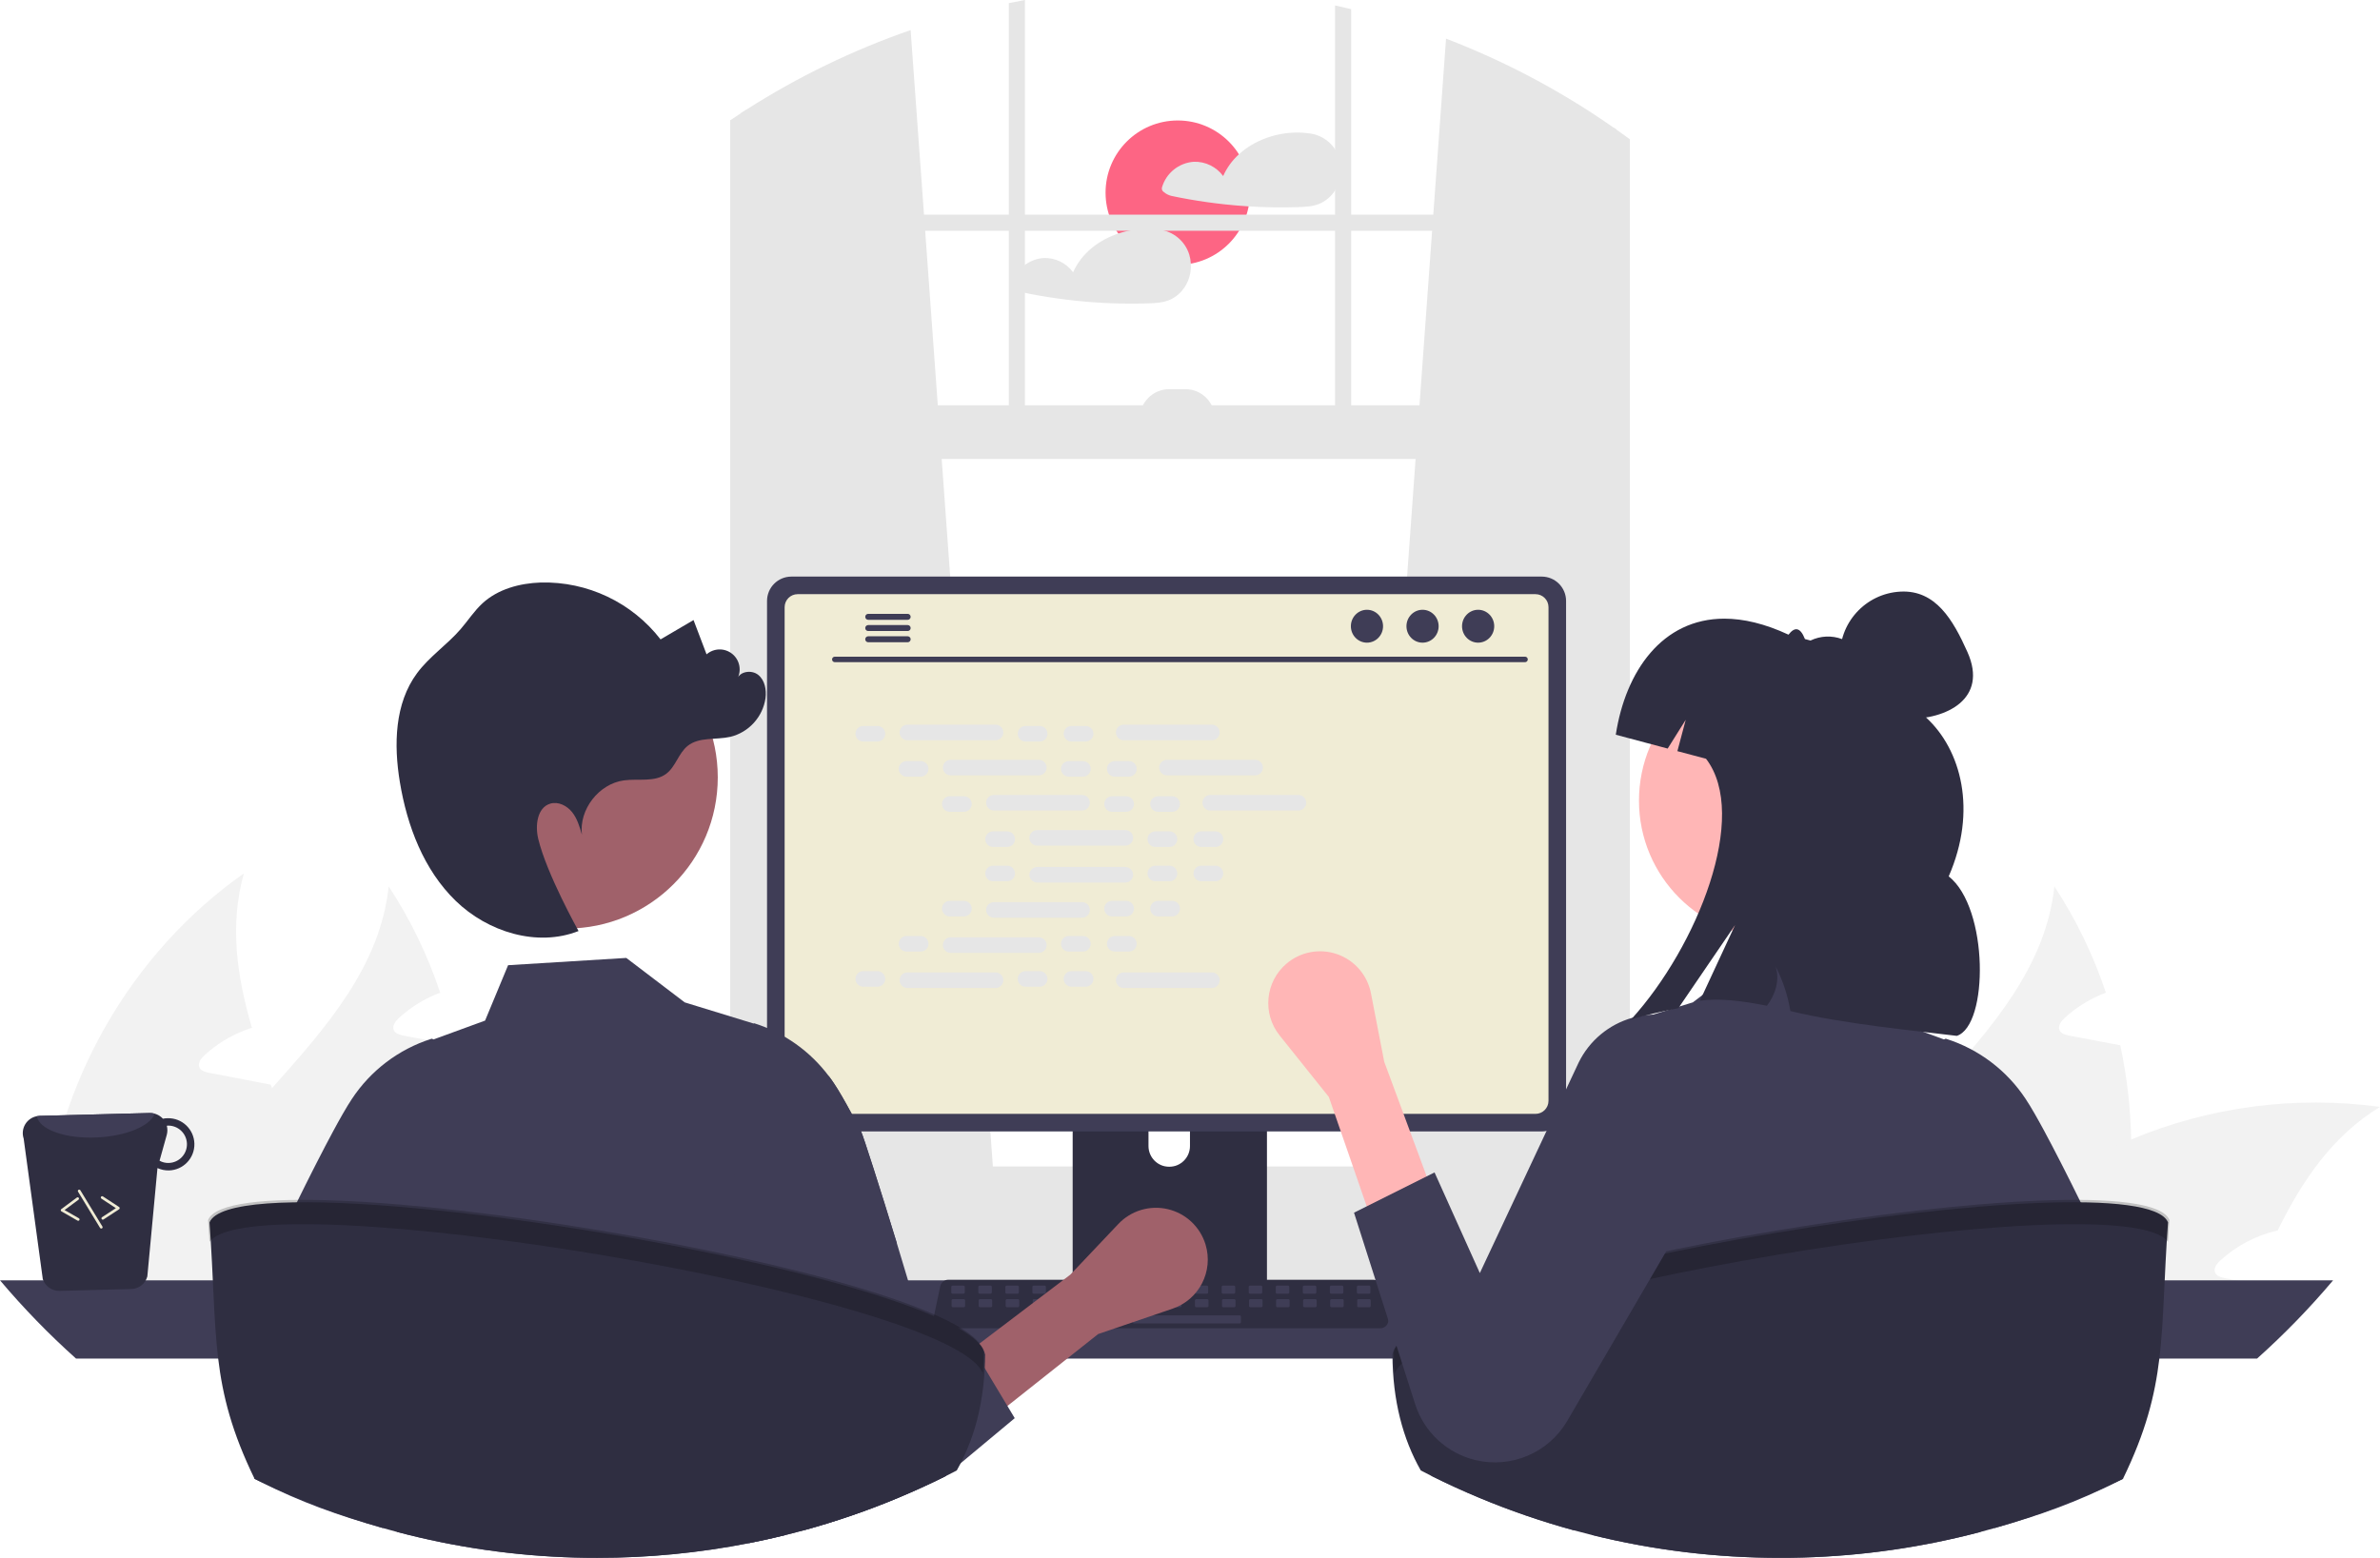
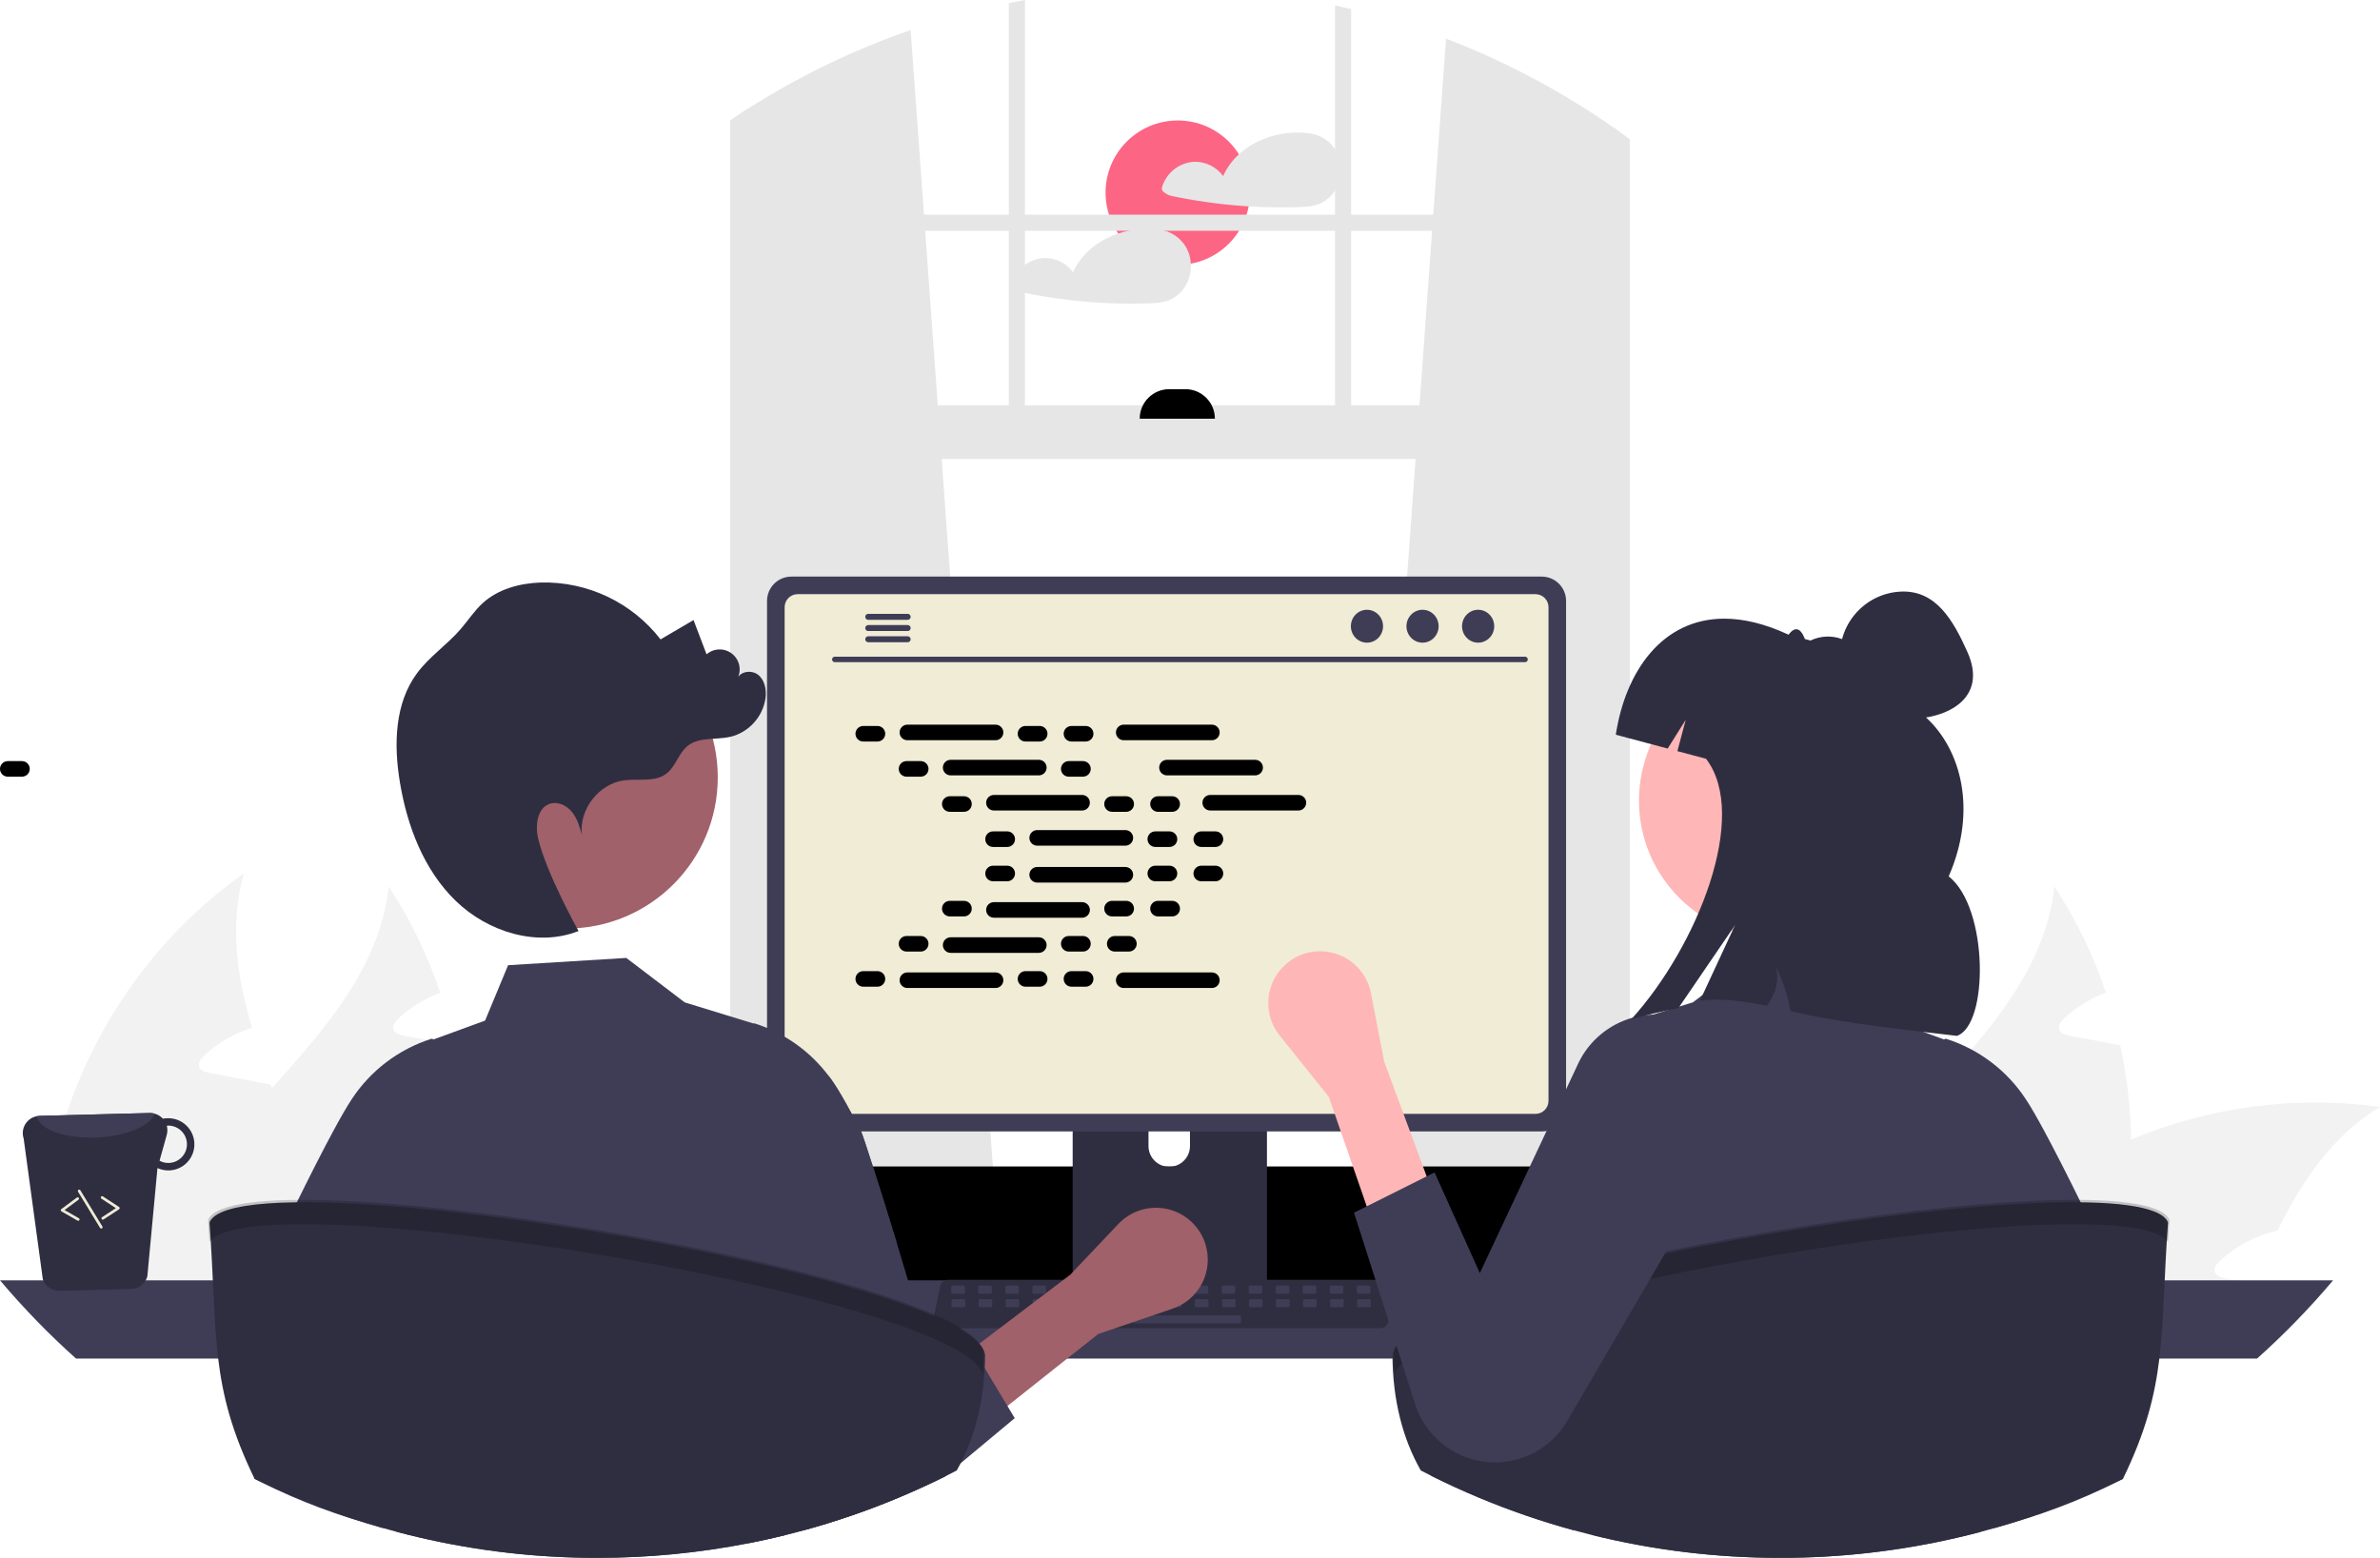
<svg xmlns="http://www.w3.org/2000/svg" data-name="Layer 1" width="880.16" height="576.272" viewBox="0 0 880.16 576.272">
  <circle cx="435.555" cy="71.266" r="26.701" fill="#fd6584" />
  <path d="M655.233,220.487a13.235,13.235,0,0,0-11.17-9.29,1.081,1.081,0,0,0-.18,0,1.418,1.418,0,0,0-.22-.05c-8.94-1.16-18.88,1.66-25.57,7.8a23.958,23.958,0,0,0-5.83,8.04,12.917,12.917,0,0,0-10.83-5.28,13.184,13.184,0,0,0-11.8,9.51,1.526,1.526,0,0,0,.69,1.69,6.673,6.673,0,0,0,2.79,1.42c2.21.47,4.44.9,6.67,1.29q6.54,1.14,13.15,1.85,4.365.465,8.75.74c6.04.38,12.11.47,18.16.28,3-.1,5.88-.2,8.62-1.52a12.798,12.798,0,0,0,4.95-4.31A14.548,14.548,0,0,0,655.233,220.487Z" transform="translate(-159.9199 -161.8639)" fill="#e6e6e6" />
  <path d="M600.303,259.387a13.652,13.652,0,0,0-.56-3.3,13.26,13.26,0,0,0-11.18-9.29.965.965,0,0,0-.17,0,1.887,1.887,0,0,0-.23-.05,33.194,33.194,0,0,0-14.69,1.51c-7.26,2.43-13.63,7.33-16.7,14.33a12.922,12.922,0,0,0-10.84-5.28,13.183,13.183,0,0,0-11.8,9.51,1.555,1.555,0,0,0,.69,1.69,6.733,6.733,0,0,0,2.79,1.42c2.22.47,4.44.9,6.68,1.29q6.54,1.14,13.14,1.85a195.164,195.164,0,0,0,26.92,1.02c2.99-.1,5.88-.2,8.62-1.52a12.77,12.77,0,0,0,4.94-4.31A14.265,14.265,0,0,0,600.303,259.387Z" transform="translate(-159.9199 -161.8639)" fill="#e6e6e6" />
  <path d="M948.052,583.375a171.855,171.855,0,0,1-7.443,53.773c-.186.633-.41,1.265-.633,1.898H830.422a98.322,98.322,0,0,1,7.406-22.328c9.117-19.351,24.002-35.911,38.701-52.359,20.244-22.663,40.004-45.139,43.13-74.612a169.258,169.258,0,0,1,19.053,39.334,46.231,46.231,0,0,0-15.294,9.378c-1.228,1.154-2.531,2.828-1.898,4.428.595,1.34,2.233,1.786,3.684,2.084,3.498.67,6.996,1.34,10.494,1.972,2.754.558,5.545,1.079,8.336,1.6A182.729,182.729,0,0,1,948.052,583.375Z" transform="translate(-159.9199 -161.8639)" fill="#f2f2f2" />
  <path d="M1040.08,571.318c-17.565,10.68-28.729,27.203-37.846,45.697a46.743,46.743,0,0,0-21.249,11.164c-1.265,1.154-2.568,2.828-1.898,4.428.558,1.34,2.233,1.786,3.684,2.084,3.461.67,6.996,1.34,10.457,1.972-.335.782-.67,1.6-1.005,2.382H876.12A164.174,164.174,0,0,1,893.573,619.1c1.377-1.377,2.791-2.679,4.242-4.019a173.653,173.653,0,0,1,50.238-31.706A176.734,176.734,0,0,1,1040.08,571.318Z" transform="translate(-159.9199 -161.8639)" fill="#f2f2f2" />
  <path d="M895.47,639.046H792.093a167.932,167.932,0,0,1,.149-24.858c4.131-51.094,31.929-99.768,73.868-129.241-5.359,19.09-2.605,38.069,2.977,57.122-.781.261-1.563.484-2.27.781a46.236,46.236,0,0,0-15.294,9.378c-1.228,1.154-2.53,2.828-1.898,4.428.558,1.34,2.233,1.786,3.684,2.084,3.498.67,6.996,1.34,10.457,1.972,2.791.558,5.582,1.079,8.373,1.637,1.302.223,2.605.484,3.907.744.186.447.298.856.484,1.265,6.55,18.048,13.694,36.245,17.044,54.74a127.778,127.778,0,0,1,1.712,14.029C895.396,635.102,895.47,637.074,895.47,639.046Z" transform="translate(-159.9199 -161.8639)" fill="#f2f2f2" />
  <path d="M332.052,583.375a171.855,171.855,0,0,1-7.443,53.773c-.186.633-.41,1.265-.633,1.898H214.422a98.322,98.322,0,0,1,7.406-22.328c9.117-19.351,24.002-35.911,38.701-52.359,20.244-22.663,40.004-45.139,43.13-74.612a169.258,169.258,0,0,1,19.053,39.334,46.231,46.231,0,0,0-15.294,9.378c-1.228,1.154-2.531,2.828-1.898,4.428.595,1.34,2.233,1.786,3.684,2.084,3.498.67,6.996,1.34,10.494,1.972,2.754.558,5.545,1.079,8.336,1.6A182.729,182.729,0,0,1,332.052,583.375Z" transform="translate(-159.9199 -161.8639)" fill="#f2f2f2" />
  <path d="M424.08,571.318c-17.565,10.68-28.729,27.203-37.846,45.697a46.743,46.743,0,0,0-21.249,11.164c-1.265,1.154-2.568,2.828-1.898,4.428.558,1.34,2.233,1.786,3.684,2.084,3.461.67,6.996,1.34,10.457,1.972-.335.782-.67,1.6-1.005,2.382H260.12A164.174,164.174,0,0,1,277.573,619.1c1.377-1.377,2.791-2.679,4.242-4.019a173.653,173.653,0,0,1,50.238-31.706A176.734,176.734,0,0,1,424.08,571.318Z" transform="translate(-159.9199 -161.8639)" fill="#f2f2f2" />
  <path d="M279.47,639.046H176.093a167.932,167.932,0,0,1,.149-24.858c4.131-51.094,31.929-99.768,73.868-129.241-5.359,19.09-2.605,38.069,2.977,57.122-.781.261-1.563.484-2.27.781a46.236,46.236,0,0,0-15.294,9.378c-1.228,1.154-2.53,2.828-1.898,4.428.558,1.34,2.233,1.786,3.684,2.084,3.498.67,6.996,1.34,10.457,1.972,2.791.558,5.582,1.079,8.373,1.637,1.302.223,2.605.484,3.907.744.186.447.298.856.484,1.265,6.55,18.048,13.694,36.245,17.044,54.74a127.778,127.778,0,0,1,1.712,14.029C279.396,635.102,279.47,637.074,279.47,639.046Z" transform="translate(-159.9199 -161.8639)" fill="#f2f2f2" />
  <path d="M664.33,595.644l92.37,8.2.99.09v-394.14q-.495-.345-.99-.69a288.323,288.323,0,0,0-62.01-32.94l-4.72,65.1-.43,5.96-4.67,64.56-1.44,19.86-18.93,261.7Z" transform="translate(-159.9199 -161.8639)" fill="#e6e6e6" />
  <path d="M435.9,202.454c-.66.42-1.32.84-1.98,1.28v400.2l1.98-.18,91.37-8.11-.17-2.3-18.93-261.7-1.44-19.86-4.67-64.56-.43-5.96-4.95-68.27A287.687,287.687,0,0,0,435.9,202.454Z" transform="translate(-159.9199 -161.8639)" fill="#e6e6e6" />
  <path d="M433.92,203.734c-1.33.86-2.66,1.74-3.97,2.63v403.03c0,10.07,5.97,18.51,13.95,20.66a15.249,15.249,0,0,0,4,.53h296.8a15.118,15.118,0,0,0,3.99-.53,17.06,17.06,0,0,0,7.78-4.66,22.919,22.919,0,0,0,6.18-16v-396.02c-1.64-1.21-3.29-2.41-4.96-3.58q-.495-.345-.99-.69v400.29a16.108,16.108,0,0,1-.46,3.85c-1.41,5.95-6.06,10.31-11.54,10.31h-296.8c-6.62,0-12-6.35-12-14.16v-406.94C435.24,202.874,434.58,203.294,433.92,203.734Z" transform="translate(-159.9199 -161.8639)" fill="#e6e6e6" />
  <rect x="273.003" y="79.404" width="326.752" height="5.959" fill="#e6e6e6" />
  <path d="M659.6,165.254c-1.98-.49-3.96-.95-5.96-1.38v161.81h5.96Z" transform="translate(-159.9199 -161.8639)" fill="#e6e6e6" />
  <path d="M538.96,161.864c-1.99.37-3.98.75-5.96,1.16v162.66h5.96Z" transform="translate(-159.9199 -161.8639)" fill="#e6e6e6" />
-   <path d="M368.86,620.154a26.711,26.711,0,0,0,1.93,9.98,25.54,25.54,0,0,0,1.75,3.56,27.096,27.096,0,0,0,3.02,4.18,26.76,26.76,0,0,0,20.12,9.11h391.31a26.82,26.82,0,0,0,0-53.64h-391.31A26.846,26.846,0,0,0,368.86,620.154Z" transform="translate(-159.9199 -161.8639)" fill="#e6e6e6" />
+   <path d="M368.86,620.154a26.711,26.711,0,0,0,1.93,9.98,25.54,25.54,0,0,0,1.75,3.56,27.096,27.096,0,0,0,3.02,4.18,26.76,26.76,0,0,0,20.12,9.11h391.31a26.82,26.82,0,0,0,0-53.64h-391.31A26.846,26.846,0,0,0,368.86,620.154Z" transform="translate(-159.9199 -161.8639)" fill="black" />
  <rect x="432.923" y="311.783" width="324.766" height="19.863" transform="translate(1030.691 481.5651) rotate(-180)" fill="#e6e6e6" />
-   <path d="M581.401,305.824h27.809a0,0,0,0,1,0,0v0A10.925,10.925,0,0,1,598.285,316.749h-5.959a10.925,10.925,0,0,1-10.925-10.925v0A0,0,0,0,1,581.401,305.824Z" transform="translate(1030.691 460.7086) rotate(-180)" fill="#e6e6e6" />
+   <path d="M581.401,305.824h27.809a0,0,0,0,1,0,0v0A10.925,10.925,0,0,1,598.285,316.749h-5.959a10.925,10.925,0,0,1-10.925-10.925v0A0,0,0,0,1,581.401,305.824Z" transform="translate(1030.691 460.7086) rotate(-180)" fill="black" />
  <path d="M159.92,635.474a289.004,289.004,0,0,0,28.12,28.95h806.58a289.004,289.004,0,0,0,28.12-28.95Z" transform="translate(-159.9199 -161.8639)" fill="#3f3d56" />
  <path d="M556.61,538.664v102.56h71.85v-102.56a3.448,3.448,0,0,0-2.43-3.3,3.175,3.175,0,0,0-1.03-.16H560.08A3.463,3.463,0,0,0,556.61,538.664Zm28.04,35.24a7.67,7.67,0,0,1,15.34,0v11.9a7.67,7.67,0,0,1-15.34,0Z" transform="translate(-159.9199 -161.8639)" fill="#2f2e41" />
  <path d="M556.39,637.944v9.89a1.946,1.946,0,0,0,1.93,1.94h68.43a1.94,1.94,0,0,0,1.93-1.94v-9.89Z" transform="translate(-159.9199 -161.8639)" fill="#3f3d56" />
  <path d="M443.58,384.144v187.26a9.007,9.007,0,0,0,9,9h277.5a9.007,9.007,0,0,0,9-9V384.144a9.011,9.011,0,0,0-9-8.99h-277.5A9.012,9.012,0,0,0,443.58,384.144Z" transform="translate(-159.9199 -161.8639)" fill="#3f3d56" />
  <path d="M450.09,386.474v182.62a4.818,4.818,0,0,0,4.81,4.81h272.87a4.818,4.818,0,0,0,4.81-4.81v-182.62a4.82,4.82,0,0,0-4.81-4.82h-272.87A4.821,4.821,0,0,0,450.09,386.474Z" transform="translate(-159.9199 -161.8639)" fill="#f0ecd5" />
  <path d="M505.73,652.104a2.948,2.948,0,0,0,2.32,1.11H670.39a2.987,2.987,0,0,0,2.92-3.6l-2.52-11.97a2.993,2.993,0,0,0-1.86-2.17,2.895,2.895,0,0,0-1.06-.2h-157.31a2.894,2.894,0,0,0-1.06.2,2.992,2.992,0,0,0-1.86,2.17l-2.52,11.97A2.985,2.985,0,0,0,505.73,652.104Z" transform="translate(-159.9199 -161.8639)" fill="#2f2e41" />
  <rect x="661.717" y="637.43" width="5" height="3" rx="0.488" transform="translate(1168.514 1115.995) rotate(-180)" fill="#3f3d56" />
  <rect x="651.717" y="637.43" width="5" height="3" rx="0.488" transform="translate(1148.514 1115.995) rotate(-180)" fill="#3f3d56" />
  <rect x="641.717" y="637.43" width="5" height="3" rx="0.488" transform="translate(1128.514 1115.995) rotate(-180)" fill="#3f3d56" />
  <rect x="631.717" y="637.43" width="5" height="3" rx="0.488" transform="translate(1108.514 1115.995) rotate(-180)" fill="#3f3d56" />
  <rect x="621.717" y="637.43" width="5" height="3" rx="0.488" transform="translate(1088.514 1115.995) rotate(-180)" fill="#3f3d56" />
  <rect x="611.717" y="637.43" width="5" height="3" rx="0.488" transform="translate(1068.514 1115.995) rotate(-180)" fill="#3f3d56" />
  <rect x="601.717" y="637.43" width="5" height="3" rx="0.488" transform="translate(1048.514 1115.995) rotate(-180)" fill="#3f3d56" />
  <rect x="591.717" y="637.43" width="5" height="3" rx="0.488" transform="translate(1028.514 1115.995) rotate(-180)" fill="#3f3d56" />
  <rect x="581.717" y="637.43" width="5" height="3" rx="0.488" transform="translate(1008.514 1115.995) rotate(-180)" fill="#3f3d56" />
  <rect x="571.717" y="637.43" width="5" height="3" rx="0.488" transform="translate(988.5139 1115.995) rotate(-180)" fill="#3f3d56" />
  <rect x="561.717" y="637.43" width="5" height="3" rx="0.488" transform="translate(968.5139 1115.995) rotate(-180)" fill="#3f3d56" />
  <rect x="551.717" y="637.43" width="5" height="3" rx="0.488" transform="translate(948.5139 1115.995) rotate(-180)" fill="#3f3d56" />
  <rect x="541.717" y="637.43" width="5" height="3" rx="0.488" transform="translate(928.5139 1115.995) rotate(-180)" fill="#3f3d56" />
  <rect x="531.717" y="637.43" width="5" height="3" rx="0.488" transform="translate(908.5139 1115.995) rotate(-180)" fill="#3f3d56" />
  <rect x="521.717" y="637.43" width="5" height="3" rx="0.488" transform="translate(888.5139 1115.995) rotate(-180)" fill="#3f3d56" />
  <rect x="511.717" y="637.43" width="5" height="3" rx="0.488" transform="translate(868.5139 1115.995) rotate(-180)" fill="#3f3d56" />
  <rect x="661.835" y="642.43" width="5" height="3" rx="0.488" transform="translate(1168.75 1125.995) rotate(-180)" fill="#3f3d56" />
  <rect x="651.835" y="642.43" width="5" height="3" rx="0.488" transform="translate(1148.75 1125.995) rotate(-180)" fill="#3f3d56" />
  <rect x="641.835" y="642.43" width="5" height="3" rx="0.488" transform="translate(1128.75 1125.995) rotate(-180)" fill="#3f3d56" />
  <rect x="631.835" y="642.43" width="5" height="3" rx="0.488" transform="translate(1108.75 1125.995) rotate(-180)" fill="#3f3d56" />
  <rect x="621.835" y="642.43" width="5" height="3" rx="0.488" transform="translate(1088.75 1125.995) rotate(-180)" fill="#3f3d56" />
  <rect x="611.835" y="642.43" width="5" height="3" rx="0.488" transform="translate(1068.75 1125.995) rotate(-180)" fill="#3f3d56" />
  <rect x="601.835" y="642.43" width="5" height="3" rx="0.488" transform="translate(1048.75 1125.995) rotate(-180)" fill="#3f3d56" />
  <rect x="591.835" y="642.43" width="5" height="3" rx="0.488" transform="translate(1028.75 1125.995) rotate(-180)" fill="#3f3d56" />
  <rect x="581.835" y="642.43" width="5" height="3" rx="0.488" transform="translate(1008.75 1125.995) rotate(-180)" fill="#3f3d56" />
  <rect x="571.835" y="642.43" width="5" height="3" rx="0.488" transform="translate(988.7503 1125.995) rotate(-180)" fill="#3f3d56" />
  <rect x="561.835" y="642.43" width="5" height="3" rx="0.488" transform="translate(968.7503 1125.995) rotate(-180)" fill="#3f3d56" />
  <rect x="551.835" y="642.43" width="5" height="3" rx="0.488" transform="translate(948.7503 1125.995) rotate(-180)" fill="#3f3d56" />
  <rect x="541.835" y="642.43" width="5" height="3" rx="0.488" transform="translate(928.7503 1125.995) rotate(-180)" fill="#3f3d56" />
  <rect x="531.835" y="642.43" width="5" height="3" rx="0.488" transform="translate(908.7503 1125.995) rotate(-180)" fill="#3f3d56" />
  <rect x="521.835" y="642.43" width="5" height="3" rx="0.488" transform="translate(888.7503 1125.995) rotate(-180)" fill="#3f3d56" />
  <rect x="511.835" y="642.43" width="5" height="3" rx="0.488" transform="translate(868.7503 1125.995) rotate(-180)" fill="#3f3d56" />
  <rect x="578.835" y="648.43" width="40" height="3" rx="0.488" transform="translate(1037.75 1137.995) rotate(-180)" fill="#3f3d56" />
  <path d="M468.612,406.811H723.935a1.016,1.016,0,0,0,0-2.031H468.612a1.016,1.016,0,0,0,0,2.031Z" transform="translate(-159.9199 -161.8639)" fill="#3f3d56" />
  <ellipse cx="546.635" cy="231.649" rx="5.95" ry="6.083" fill="#3f3d56" />
  <ellipse cx="526.079" cy="231.649" rx="5.95" ry="6.083" fill="#3f3d56" />
  <ellipse cx="505.523" cy="231.649" rx="5.95" ry="6.083" fill="#3f3d56" />
  <path d="M479.9,390.044a1.095,1.095,0,0,0,1.09,1.1h14.6a1.105,1.105,0,0,0,0-2.21h-14.6A1.103,1.103,0,0,0,479.9,390.044Z" transform="translate(-159.9199 -161.8639)" fill="#3f3d56" />
  <path d="M479.9,394.194a1.095,1.095,0,0,0,1.09,1.1h14.6a1.105,1.105,0,0,0,0-2.21h-14.6A1.103,1.103,0,0,0,479.9,394.194Z" transform="translate(-159.9199 -161.8639)" fill="#3f3d56" />
  <path d="M479.9,398.334a1.103,1.103,0,0,0,1.09,1.11h14.6a1.105,1.105,0,0,0,0-2.21h-14.6A1.095,1.095,0,0,0,479.9,398.334Z" transform="translate(-159.9199 -161.8639)" fill="#3f3d56" />
-   <rect x="316.366" y="268.543" width="11.006" height="5.76" rx="2.88" fill="#e6e6e6" />
-   <rect x="376.366" y="268.543" width="11.006" height="5.76" rx="2.88" fill="#e6e6e6" />
-   <rect x="393.366" y="268.543" width="11.006" height="5.76" rx="2.88" fill="#e6e6e6" />
-   <rect x="332.686" y="268.063" width="38.366" height="5.76" rx="2.88" fill="#e6e6e6" />
-   <rect x="412.686" y="268.063" width="38.366" height="5.76" rx="2.88" fill="#e6e6e6" />
-   <rect x="332.366" y="281.543" width="11.006" height="5.76" rx="2.88" fill="#e6e6e6" />
-   <rect x="392.366" y="281.543" width="11.006" height="5.76" rx="2.88" fill="#e6e6e6" />
-   <rect x="409.366" y="281.543" width="11.006" height="5.76" rx="2.88" fill="#e6e6e6" />
-   <rect x="348.686" y="281.063" width="38.366" height="5.76" rx="2.88" fill="#e6e6e6" />
-   <rect x="428.686" y="281.063" width="38.366" height="5.76" rx="2.88" fill="#e6e6e6" />
-   <rect x="348.366" y="294.543" width="11.006" height="5.76" rx="2.88" fill="#e6e6e6" />
-   <rect x="408.366" y="294.543" width="11.006" height="5.76" rx="2.88" fill="#e6e6e6" />
-   <rect x="425.366" y="294.543" width="11.006" height="5.76" rx="2.88" fill="#e6e6e6" />
-   <rect x="364.686" y="294.063" width="38.366" height="5.76" rx="2.88" fill="#e6e6e6" />
-   <rect x="444.686" y="294.063" width="38.366" height="5.76" rx="2.88" fill="#e6e6e6" />
-   <rect x="364.366" y="307.543" width="11.006" height="5.76" rx="2.88" fill="#e6e6e6" />
-   <rect x="424.366" y="307.543" width="11.006" height="5.76" rx="2.88" fill="#e6e6e6" />
-   <rect x="441.366" y="307.543" width="11.006" height="5.76" rx="2.88" fill="#e6e6e6" />
-   <rect x="380.686" y="307.063" width="38.366" height="5.76" rx="2.88" fill="#e6e6e6" />
-   <rect x="376.366" y="359.237" width="11.006" height="5.76" rx="2.88" fill="#e6e6e6" />
-   <rect x="393.366" y="359.237" width="11.006" height="5.76" rx="2.88" fill="#e6e6e6" />
-   <rect x="412.686" y="359.717" width="38.366" height="5.76" rx="2.88" fill="#e6e6e6" />
-   <rect x="316.366" y="359.237" width="11.006" height="5.76" rx="2.88" fill="#e6e6e6" />
-   <rect x="332.686" y="359.717" width="38.366" height="5.76" rx="2.88" fill="#e6e6e6" />
-   <rect x="332.366" y="346.237" width="11.006" height="5.76" rx="2.88" fill="#e6e6e6" />
-   <rect x="392.366" y="346.237" width="11.006" height="5.76" rx="2.88" fill="#e6e6e6" />
-   <rect x="409.366" y="346.237" width="11.006" height="5.76" rx="2.88" fill="#e6e6e6" />
-   <rect x="348.686" y="346.717" width="38.366" height="5.76" rx="2.88" fill="#e6e6e6" />
-   <rect x="348.366" y="333.237" width="11.006" height="5.76" rx="2.88" fill="#e6e6e6" />
-   <rect x="408.366" y="333.237" width="11.006" height="5.76" rx="2.88" fill="#e6e6e6" />
-   <rect x="425.366" y="333.237" width="11.006" height="5.76" rx="2.88" fill="#e6e6e6" />
-   <rect x="364.686" y="333.717" width="38.366" height="5.76" rx="2.88" fill="#e6e6e6" />
-   <rect x="364.366" y="320.237" width="11.006" height="5.76" rx="2.88" fill="#e6e6e6" />
-   <rect x="424.366" y="320.237" width="11.006" height="5.76" rx="2.88" fill="#e6e6e6" />
-   <rect x="441.366" y="320.237" width="11.006" height="5.76" rx="2.88" fill="#e6e6e6" />
-   <rect x="380.686" y="320.717" width="38.366" height="5.76" rx="2.88" fill="#e6e6e6" />
+   <rect x="316.366" y="268.543" width="11.006" height="5.76" rx="2.88" fill="black" />
+   <rect x="376.366" y="268.543" width="11.006" height="5.76" rx="2.88" fill="black" />
+   <rect x="393.366" y="268.543" width="11.006" height="5.76" rx="2.88" fill="black" />
+   <rect x="332.686" y="268.063" width="38.366" height="5.76" rx="2.88" fill="black" />
+   <rect x="412.686" y="268.063" width="38.366" height="5.76" rx="2.88" fill="black" />
+   <rect x="332.366" y="281.543" width="11.006" height="5.76" rx="2.88" fill="black" />
+   <rect x="392.366" y="281.543" width="11.006" height="5.76" rx="2.88" fill="black" />
+   <rect x="409.black" y="281.543" width="11.006" height="5.76" rx="2.88" fill="black" />
+   <rect x="348.686" y="281.063" width="38.366" height="5.76" rx="2.88" fill="black" />
+   <rect x="428.686" y="281.063" width="38.366" height="5.76" rx="2.88" fill="black" />
+   <rect x="348.366" y="294.543" width="11.006" height="5.76" rx="2.88" fill="black" />
+   <rect x="408.366" y="294.543" width="11.006" height="5.76" rx="2.88" fill="black" />
+   <rect x="425.366" y="294.543" width="11.006" height="5.76" rx="2.88" fill="black" />
+   <rect x="364.686" y="294.063" width="38.366" height="5.76" rx="2.88" fill="black" />
+   <rect x="444.686" y="294.063" width="38.366" height="5.76" rx="2.88" fill="black" />
+   <rect x="364.366" y="307.543" width="11.006" height="5.76" rx="2.88" fill="black" />
+   <rect x="424.366" y="307.543" width="11.006" height="5.76" rx="2.88" fill="black" />
+   <rect x="441.366" y="307.543" width="11.006" height="5.76" rx="2.88" fill="black" />
+   <rect x="380.686" y="307.063" width="38.366" height="5.76" rx="2.88" fill="black" />
+   <rect x="376.366" y="359.237" width="11.006" height="5.76" rx="2.88" fill="black" />
+   <rect x="393.366" y="359.237" width="11.006" height="5.76" rx="2.88" fill="black" />
+   <rect x="412.686" y="359.717" width="38.366" height="5.76" rx="2.88" fill="black" />
+   <rect x="316.366" y="359.237" width="11.006" height="5.76" rx="2.88" fill="black" />
+   <rect x="332.686" y="359.717" width="38.366" height="5.76" rx="2.88" fill="black" />
+   <rect x="332.366" y="346.237" width="11.006" height="5.76" rx="2.88" fill="black" />
+   <rect x="392.366" y="346.237" width="11.006" height="5.76" rx="2.88" fill="black" />
+   <rect x="409.366" y="346.237" width="11.006" height="5.76" rx="2.88" fill="black" />
+   <rect x="348.686" y="346.717" width="38.366" height="5.76" rx="2.88" fill="black" />
+   <rect x="348.366" y="333.237" width="11.006" height="5.76" rx="2.88" fill="black" />
+   <rect x="408.366" y="333.237" width="11.006" height="5.76" rx="2.88" fill="black" />
+   <rect x="425.366" y="333.237" width="11.006" height="5.76" rx="2.88" fill="black" />
+   <rect x="364.686" y="333.717" width="38.366" height="5.76" rx="2.88" fill="black" />
+   <rect x="364.366" y="320.237" width="11.006" height="5.76" rx="2.88" fill="black" />
+   <rect x="424.366" y="320.237" width="11.006" height="5.76" rx="2.88" fill="black" />
+   <rect x="441.366" y="320.237" width="11.006" height="5.76" rx="2.88" fill="black" />
+   <rect x="380.686" y="320.717" width="38.366" height="5.76" rx="2.88" fill="black" />
  <path d="M509.832,707.816c-.22.11-.44.22-.66.32q-2.085,1.035-4.2,2.04-6.33,3.015-12.82,5.73a285.483,285.483,0,0,1-34.97,12.03c-2-12.47-3.94-41.88-5.8-63.51-.35-4.07-.7-7.86-1.05-11.21a97.155,97.155,0,0,0-1.89-13.08,4.359,4.359,0,0,0-.39-.97c.19,1.73.39,6.89.58,14.05.1,3.35.19,7.14.29,11.21.47,20.82.96,49.15,1.45,65.28-1.39.34-2.79.68-4.19,1-.88.21-1.77.41-2.66.6-1.08.24-2.16.48-3.24.7q-1.695.36-3.39.69a290.072,290.072,0,0,1-56.06,5.44c-1.25,0-2.49-.01-3.74-.02-.38,0-.76-.01-1.15-.02-1.1-.02-2.24-.04-3.4-.07a288.591,288.591,0,0,1-65.84-9.49l.87-64.11.15-11.21.06-4.25a15.182,15.182,0,0,0-.88,4.25c-.35,2.73-.71,6.6-1.07,11.21-1.37,17.76-2.78,46.41-4.24,62.71-17.29-4.92-29.93-9.41-45.73-17.31-.61-.3-1.23-.61-1.84-.92.11-.77.23-1.54.34-2.33,1.79-12.44-.32-28.63,1.66-42.15,1.51-10.43,3.07-20.45,4.64-28.95,1.9-10.23,3.83-18.27,5.74-22.18,2.2-4.51,4.4-8.95,6.53-13.2q1.38-2.745,2.71-5.39c.48-.95.96-1.89,1.43-2.81,2.14-4.19,4.16-8.06,6.01-11.49,1.3-2.41,2.5-4.59,3.6-6.5,1.29-2.25,2.43-4.11,3.37-5.52a55.306,55.306,0,0,1,29.28-22.21l.3-.08.29.12.33.15,19.06-6.97,8.51-20.49,43.71-2.69,7.06,5.37,3.61,2.75,3.85,2.93,7.08,5.39,2.01.62,2.99.92,20.45,6.28.21-.09.3.08a55.168,55.168,0,0,1,27.36,19.5c.68.88,1.31,1.79,1.92,2.71,1.66,2.46,3.9,6.35,6.54,11.23,1.09,2.01,2.24,4.19,3.45,6.5.73,1.39,7.03,21.05,13.16,41.13,5.73,18.8,11.31,37.97,12.04,42.89.13.91.27,1.83.4,2.74.83,5.69,1.65,11.42,2.44,17.01,1.17,8.29,2.31,16.29,3.4,23.44C509.812,707.686,509.822,707.746,509.832,707.816Z" transform="translate(-159.9199 -161.8639)" fill="#3f3d56" />
  <polygon points="303.59 473.566 295.093 440.774 287.59 469.07 303.59 473.566" opacity="0.2" />
  <path d="M175.749,635.05a6.416,6.416,0,0,0,6.183,4.331l26.492-.682a6.328,6.328,0,0,0,5.981-4.657l3.749-40.087a9.794,9.794,0,0,0,4.238.871,9.661,9.661,0,0,0-.485-19.317,8.184,8.184,0,0,0-1.736.181,6.548,6.548,0,0,0-4.874-2.103l-40.751,1.052a5.854,5.854,0,0,0-1.005.125,6.365,6.365,0,0,0-4.873,8.265Zm43.173-43.817,2.668-9.553a6.506,6.506,0,0,0,.02-3.375c.129-0.0.244-.062.373-.062a6.91,6.91,0,0,1,.324,13.817A6.505,6.505,0,0,1,218.923,591.233Z" transform="translate(-159.9199 -161.8639)" fill="#2f2e41" />
  <path d="M173.541,574.763c.868,4.964,10.629,8.454,22.366,7.847,10.793-.497,19.617-4.287,21.234-8.779a6.025,6.025,0,0,0-1.844-.246l-40.751,1.052A5.854,5.854,0,0,0,173.541,574.763Z" transform="translate(-159.9199 -161.8639)" fill="#3f3d56" />
  <path d="M198.058,613.021a.497.497,0,0,0,.151-.066l5.753-3.766a.499.499,0,0,0,0-.836l-5.98-3.917a.5.5,0,1,0-.548.836l5.341,3.498-5.114,3.348a.5.5,0,0,0,.396.903Z" transform="translate(-159.9199 -161.8639)" fill="#f0ecd5" />
  <path d="M188.971,613.44a.5.5,0,0,0,.126-.918l-5.303-3.04,5.126-3.807a.5.5,0,1,0-.596-.802l-5.739,4.263a.5.5,0,0,0,.049.835l5.965,3.42A.5.5,0,0,0,188.971,613.44Z" transform="translate(-159.9199 -161.8639)" fill="#f0ecd5" />
  <path d="M197.486,616.321a.482.482,0,0,0,.137-.058.5.5,0,0,0,.168-.687l-8.155-13.408a.5.5,0,0,0-.854.521L196.936,616.097A.5.5,0,0,0,197.486,616.321Z" transform="translate(-159.9199 -161.8639)" fill="#f0ecd5" />
  <path d="M945.069,708.904c-.61.31-1.23.62-1.84.92-15.8,7.9-28.44,12.39-45.73,17.31-1.46-16.3-2.87-44.95-4.24-62.71-.36-4.61-.72-8.48-1.07-11.21a15.182,15.182,0,0,0-.88-4.25l.06,4.25.15,11.21.87,64.11a288.588,288.588,0,0,1-65.84,9.49c-1.16.03-2.3.05-3.4.07-.39.01-.77.02-1.15.02-1.25.01-2.49.02-3.74.02a289.271,289.271,0,0,1-69.54-8.43c.49-16.13.98-44.46,1.45-65.28.1-4.07.19-7.86.29-11.21.19-7.16.39-12.32.58-14.05a4.362,4.362,0,0,0-.39.97,97.154,97.154,0,0,0-1.89,13.08c-.35,3.35-.7,7.14-1.05,11.21-1.86,21.63-3.8,51.04-5.8,63.51a285.473,285.473,0,0,1-34.97-12.03q-9-3.75-17.68-8.09c1.1-7.2,2.25-15.27,3.43-23.64.92-6.49,1.87-13.16,2.84-19.75,1.5-10.18,52.46-120.11,64.47-123.96l.3-.08.21.09,20.45-6.28,2.99-.92,2.01-.62,7.08-5.39,3.85-2.93,3.61-2.75,7.06-5.37,43.71,2.69,8.51,20.49,19.06,6.97.33-.15.29-.12.3.08a55.306,55.306,0,0,1,29.28,22.21c.94,1.41,2.08,3.27,3.37,5.52,1.1,1.91,2.3,4.09,3.6,6.5,1.85,3.43,3.87,7.3,6.01,11.49.47.92.95,1.86,1.43,2.81q1.335,2.64,2.71,5.39c2.13,4.25,4.33,8.69,6.53,13.2,1.91,3.91,3.84,11.95,5.74,22.18,1.57,8.5,3.13,18.52,4.64,28.95,1.98,13.52-.13,29.71,1.66,42.15C944.839,707.364,944.959,708.134,945.069,708.904Z" transform="translate(-159.9199 -161.8639)" fill="#3f3d56" />
  <circle cx="656.954" cy="296.158" r="50.836" fill="#ffb6b6" />
  <polygon points="575.659 473.566 584.156 440.774 591.659 469.07 575.659 473.566" opacity="0.2" />
  <path d="M961.689,614.064c-3.04,41.88.11,60.32-16.67,94.85a286.16,286.16,0,0,1-47.52,18.22q-2.55.72-5.11,1.4a288.588,288.588,0,0,1-65.84,9.49c-1.16.03-2.3.05-3.4.07-.39.01-.77.02-1.15.02-1.25.01-2.49.02-3.74.02a289.271,289.271,0,0,1-69.54-8.43q-3.42-.84-6.81-1.77a285.473,285.473,0,0,1-34.97-12.03q-9-3.75-17.68-8.09c-1.31-.66-2.62-1.32-3.91-2-6.63-11.66-10.4-25.84-10.48-42.88C679.459,633.574,951.549,588.744,961.689,614.064Z" transform="translate(-159.9199 -161.8639)" fill="#2f2e41" />
  <path d="M961.681,621.236c.155-2.593.329-5.271.531-8.06-10.14-25.32-282.23,19.51-286.82,48.87.013,2.692.128,5.304.321,7.855C686.829,640.922,945.318,598.314,961.681,621.236Z" transform="translate(-159.9199 -161.8639)" opacity="0.2" />
  <path d="M668.102,616.039,690.436,604.872,671.825,554.622l-4.905-25.342a19.161,19.161,0,0,0-31.282-10.907h0a19.161,19.161,0,0,0-2.493,26.518l18.207,22.759Z" transform="translate(-159.9199 -161.8639)" fill="#ffb6b6" />
  <path d="M690.436,595.567l-29.778,14.889,22.599,70.809A30.977,30.977,0,0,0,705.592,701.981h0a30.977,30.977,0,0,0,33.737-14.197l59.925-102.714a31.62,31.62,0,0,0-10.196-42.982h0a31.62,31.62,0,0,0-45.296,12.765l-36.576,77.936Z" transform="translate(-159.9199 -161.8639)" fill="#3f3d56" />
  <circle cx="209.508" cy="287.552" r="55.935" fill="#a0616a" />
  <path d="M314.164,410.87C318.712,404.74,325.249,400.382,330.249,394.615c2.743-3.164,5.021-6.75,8.106-9.582,5.73-5.263,13.744-7.42,21.52-7.688a54.305,54.305,0,0,1,44.331,21.038q6.097-3.575,12.194-7.149,2.409,6.34,4.817,12.68a7.391,7.391,0,0,1,11.264,9.248c.967-2.989,5.399-3.623,7.843-1.649,2.443,1.975,3.098,5.488,2.699,8.604a17.32,17.32,0,0,1-13.065,14.326c-5.304,1.182-11.477-.06-15.723,3.332-3.404,2.72-4.431,7.672-7.904,10.301-4.28,3.24-10.329,1.742-15.65,2.458-9.308,1.253-16.678,10.773-15.56,20.098-.842-2.942-1.727-5.97-3.639-8.36-1.912-2.39-5.131-4.007-8.062-3.128-4.846,1.453-5.639,8.058-4.464,12.978,3.115,13.05,14.919,34.144,14.919,34.144-15.328,6.046-33.589.329-45.415-11.144-11.826-11.473-17.986-27.719-20.669-43.976C305.516,437.361,305.839,422.091,314.164,410.87Z" transform="translate(-159.9199 -161.8639)" fill="#2f2e41" />
  <path d="M880.582,486.046c10.642-24.398,4.613-46.85-8.36-58.76l0-.01c-5.1-11.43-11.88-20.25-19.64-22.32-3.75-2.41-7.39-5.24-11.43-6.68a14.887,14.887,0,0,0-11.68.53l-2.06-.55c-1.75-4.47-3.8-4.56-6.08-1.62-8.78-4.09-16.69-5.92-23.73-5.92-22.96,0-36.54,19.44-40.14,42.94l19.19,5.11,6.67-10.63-3.08,11.59,10.59,2.81c16.12,20.99-3.17,69.41-27.62,96.35q8.73-2.415,17.39-4.08l20.98-30.76-13,28c6.75-.99,15.36-.04,24.77,1.87,3.17-4.14,4.84-9.66,3.2-14.58a55.745,55.745,0,0,1,5.48,16.53c19.86,4.85,46.95,7.34,61.55,9.18C895.378,541.196,895.41,497.706,880.582,486.046Z" transform="translate(-159.9199 -161.8639)" fill="#2f2e41" />
  <path d="M887.505,403.054c7.795,17.453-7.933,24.96-22.341,24.748-13.019-.192-24.084-9.338-24.748-22.341a23.576,23.576,0,0,1,22.341-24.748C875.76,380.048,882.196,391.166,887.505,403.054Z" transform="translate(-159.9199 -161.8639)" fill="#2f2e41" />
  <path d="M525.902,687.173l-12.84-21.416L555.754,633.369l17.75-18.741a19.161,19.161,0,0,1,32.245,7.604h0a19.161,19.161,0,0,1-12.142,23.707l-27.583,9.416Z" transform="translate(-159.9199 -161.8639)" fill="#a0616a" />
  <path d="M535.182,686.466l-19.99,16.66-5.39,4.49-.63.52q-2.085,1.035-4.2,2.04-6.33,3.015-12.82,5.73a285.483,285.483,0,0,1-34.97,12.03q-3.39.93-6.81,1.77c-1.39.34-2.79.68-4.19,1-.88.21-1.77.41-2.66.6-1.08.24-2.16.48-3.24.7q-1.695.36-3.39.69a30.963,30.963,0,0,1-9.62-22.44c0-.27,0-.55.01-.83l3.21-82.33,1.42-36.49a31.618,31.618,0,0,1,31.69-30.78c.96,0,1.91.05,2.85.14.68.88,1.31,1.79,1.92,2.71,1.66,2.46,3.9,6.35,6.54,11.23,1.09,2.01,2.24,4.19,3.45,6.5.73,1.39,7.03,21.05,13.16,41.13l-2.7,20.97-4.88,37.8,20.02-13.14,14.1-9.26,1.67,2.79,4.35,7.26,8.4,14Z" transform="translate(-159.9199 -161.8639)" fill="#3f3d56" />
  <path d="M524.222,662.936c-.01,1.7-.05,3.37-.14,5.02a97.248,97.248,0,0,1-1.58,13.56,79.144,79.144,0,0,1-7.31,21.61c-.46.91-.95,1.81-1.45,2.69-1.29.68-2.6,1.34-3.91,2-.22.11-.44.22-.66.32q-8.355,4.155-17.02,7.77a285.483,285.483,0,0,1-34.97,12.03q-3.39.93-6.81,1.77-6.675,1.65-13.48,2.99a290.072,290.072,0,0,1-56.06,5.44c-1.25,0-2.49-.01-3.74-.02-.38,0-.76-.01-1.15-.02-1.1-.02-2.24-.04-3.4-.07a288.591,288.591,0,0,1-65.84-9.49q-2.565-.675-5.11-1.4a286.165,286.165,0,0,1-47.52-18.22c-16.78-34.53-13.63-52.97-16.67-94.85,6.24-15.59,111.81-4.58,193.09,13.03,22.06,4.78,42.32,10.05,58.33,15.41,16.54,5.53,28.53,11.15,33.23,16.43A7.937,7.937,0,0,1,524.222,662.936Z" transform="translate(-159.9199 -161.8639)" fill="#2f2e41" />
  <path d="M237.408,621.236c-.155-2.593-.329-5.271-.531-8.06,10.14-25.32,282.23,19.51,286.82,48.87-.013,2.692-.128,5.304-.321,7.855C512.26,640.922,253.77,598.314,237.408,621.236Z" transform="translate(-159.9199 -161.8639)" opacity="0.2" />
</svg>
